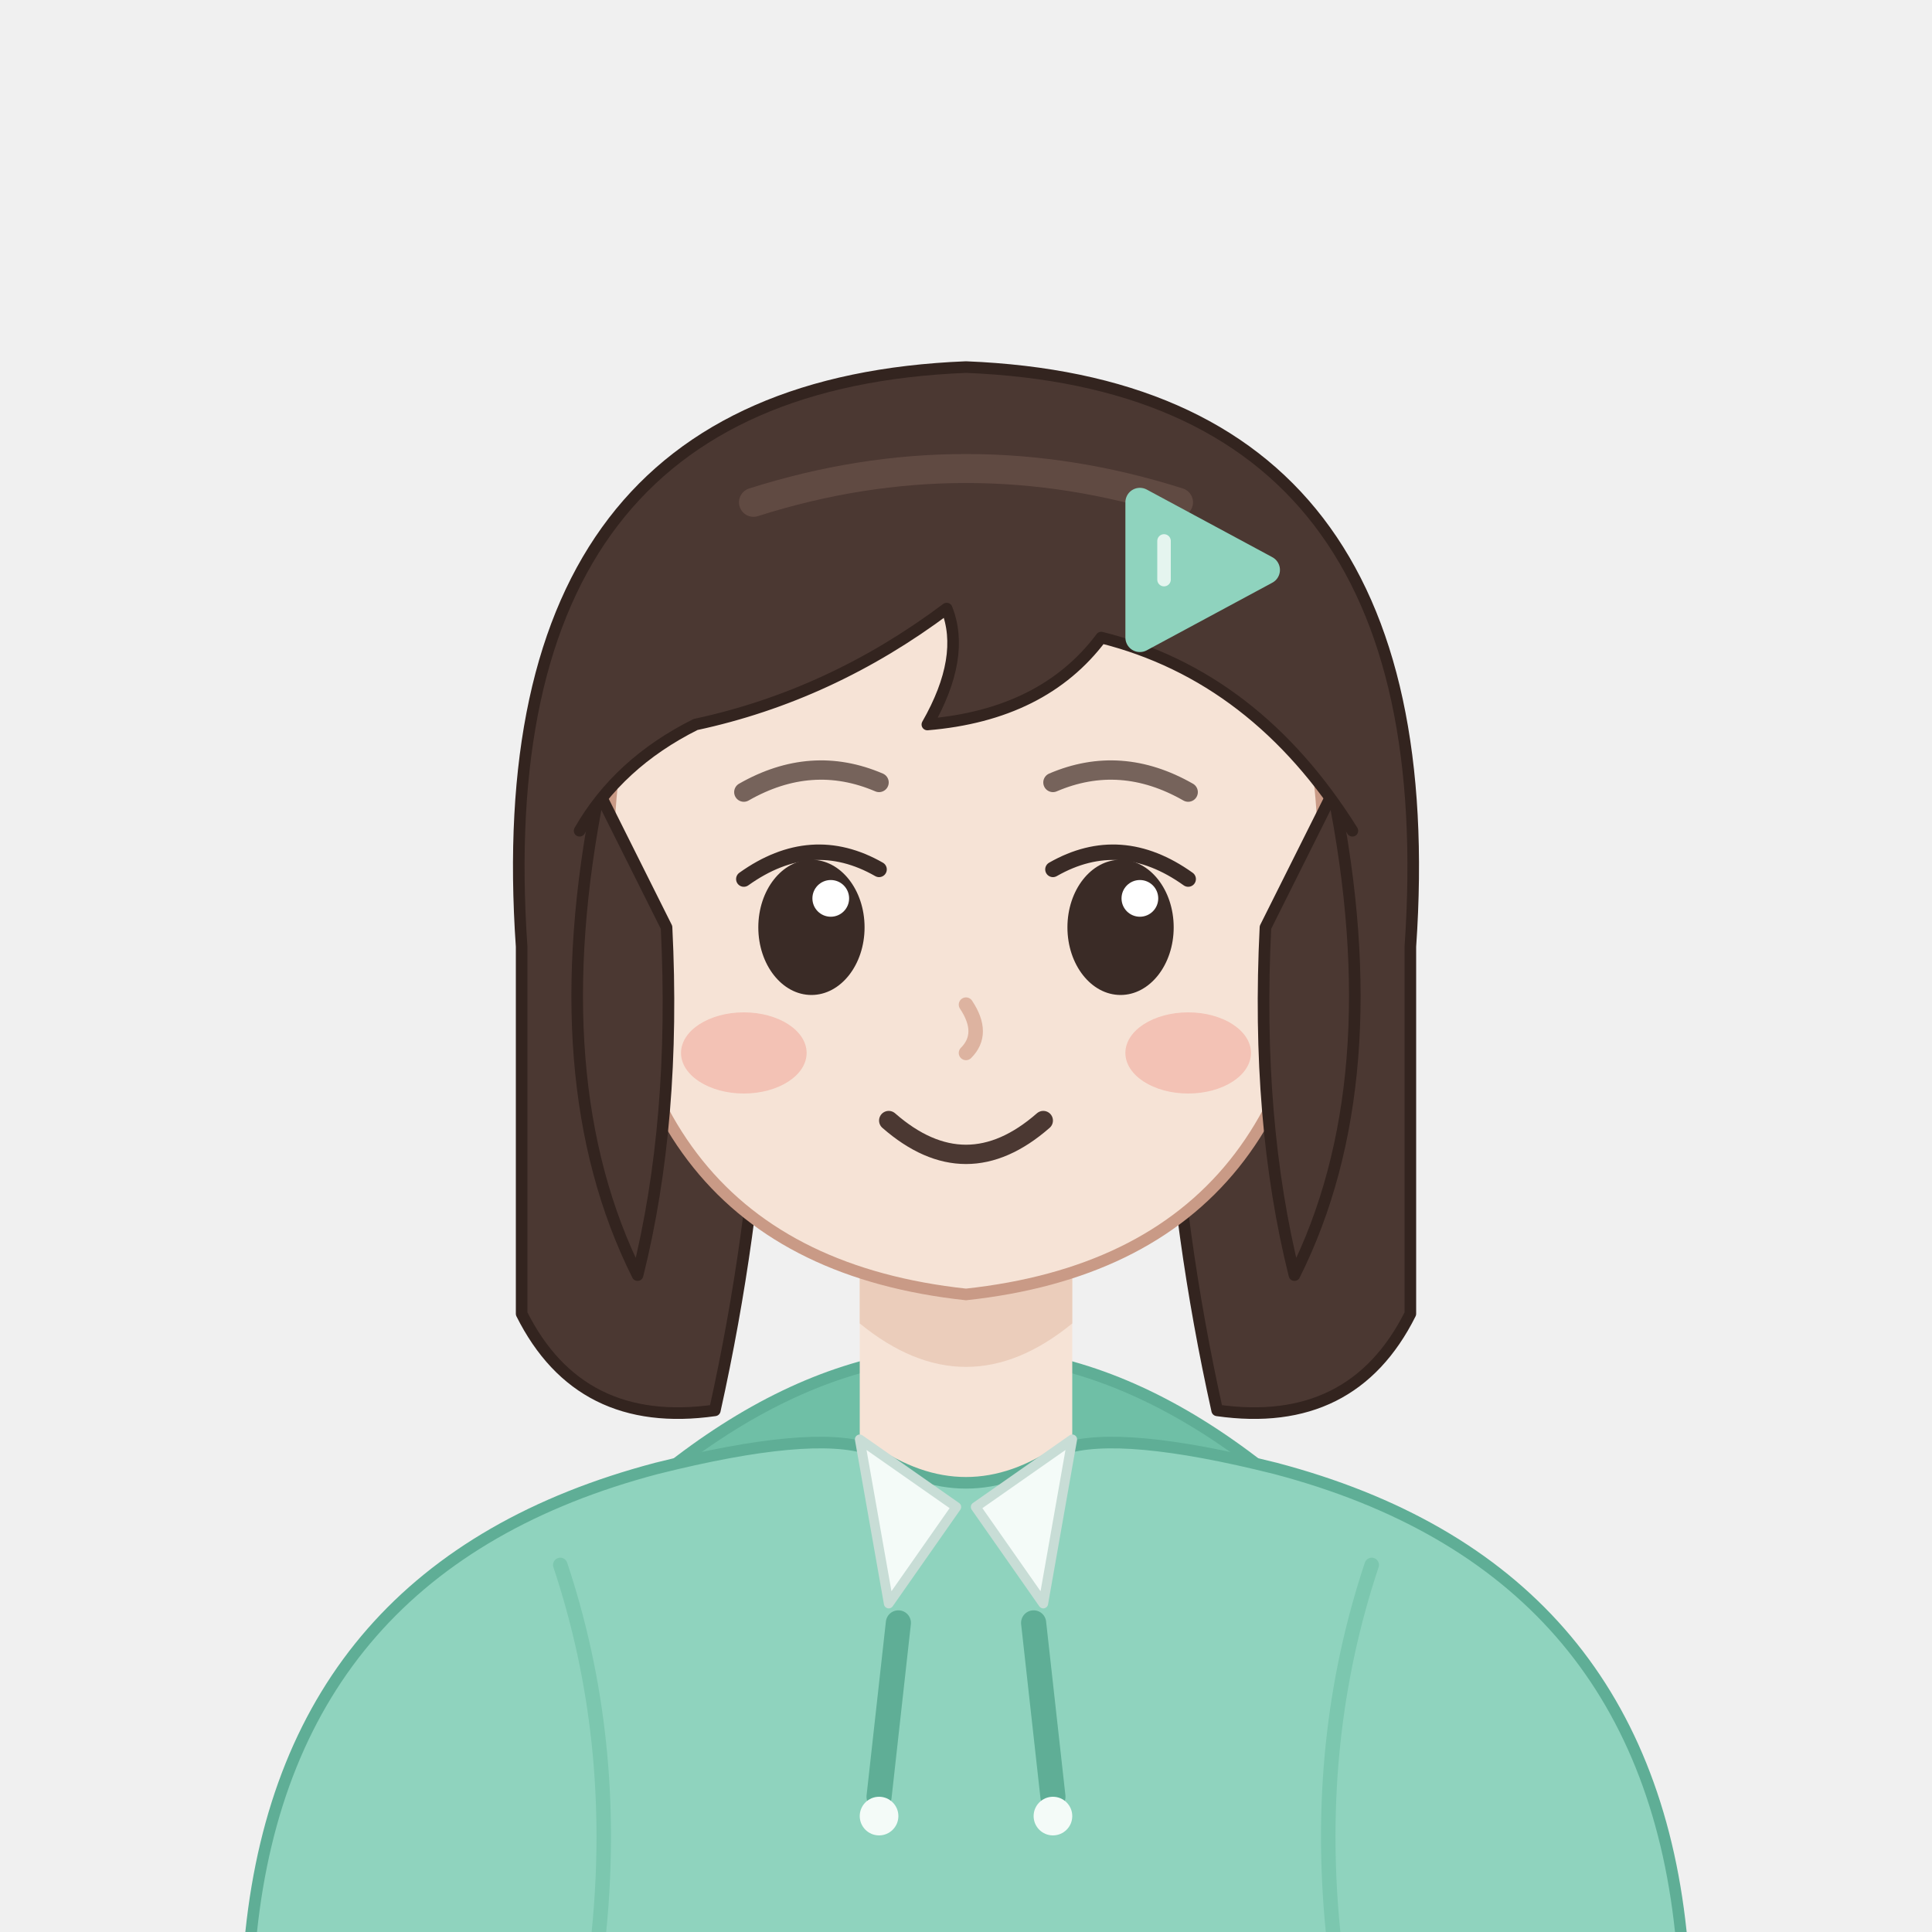
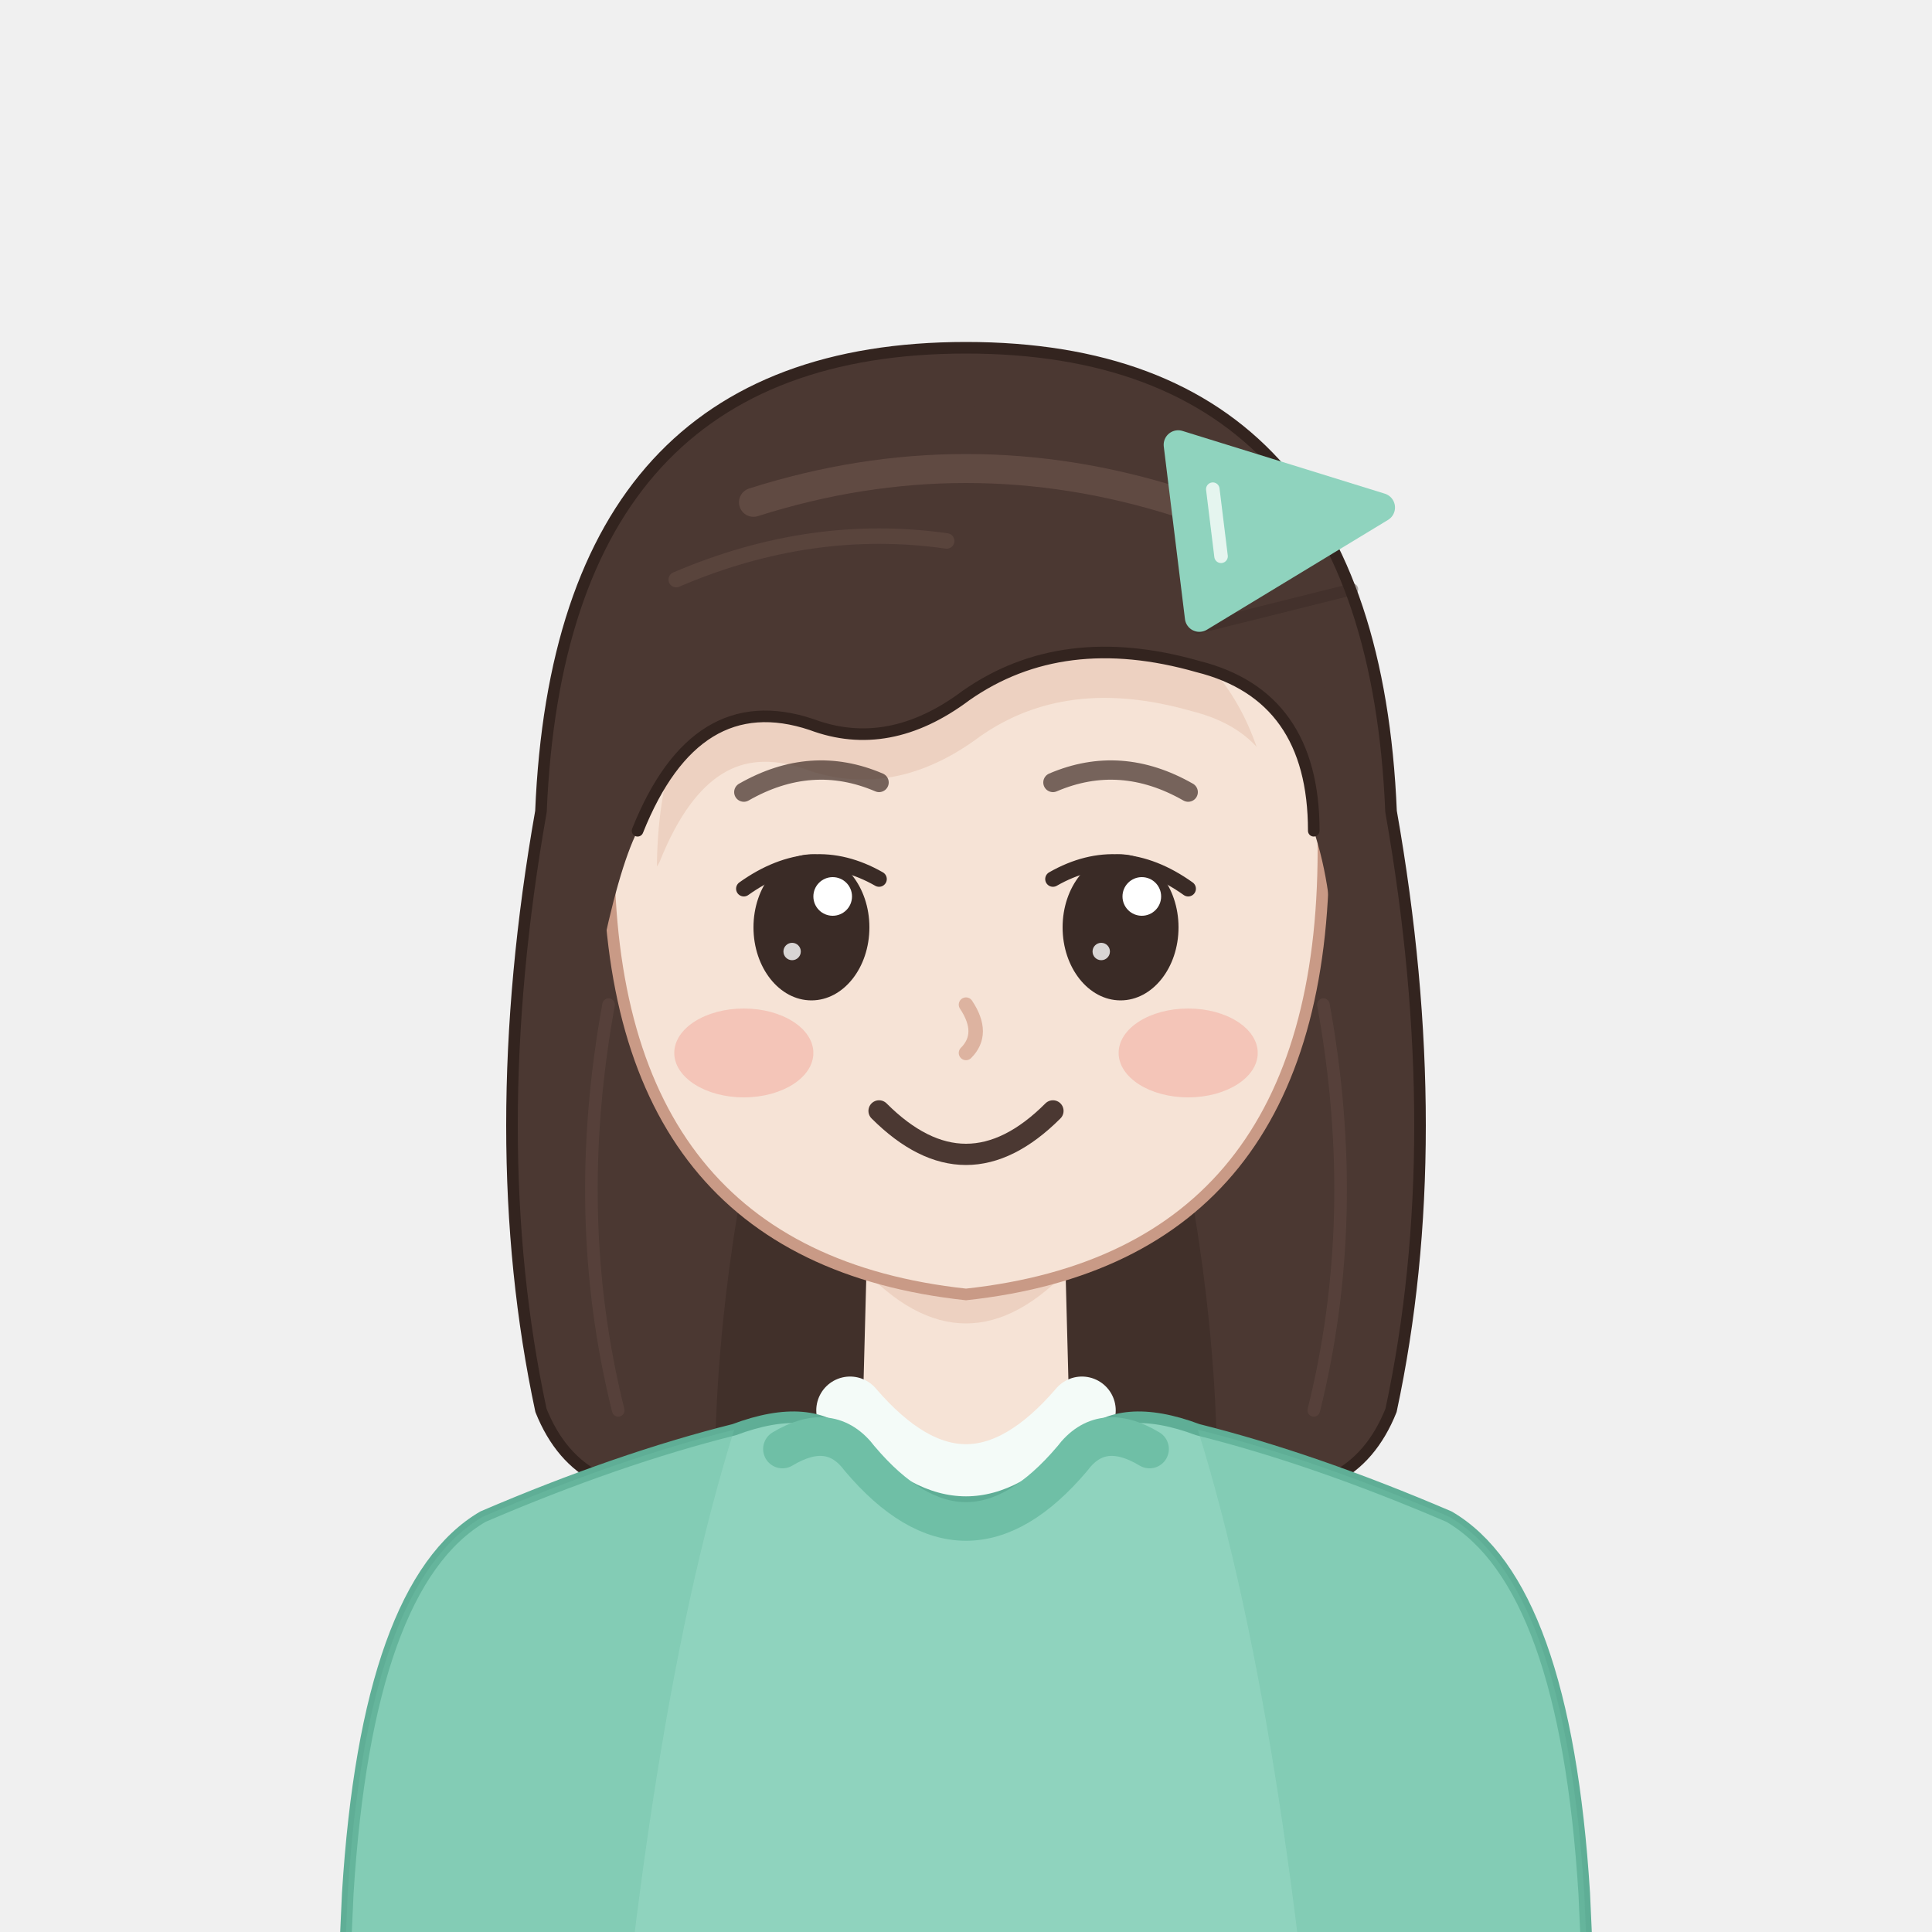
<svg width="400" height="400" viewBox="0 0 200 200">
  <defs>
    <clipPath id="pvClip">
      <path d="M116 60 L116 82 L134 71 Z" />
    </clipPath>
    <clipPath id="pvClipF">
-       <path d="M118 52 L118 66 L131 59 Z" />
+       <path d="M123 45 L123 63 L143 54 Z" />
    </clipPath>
  </defs>
-   <path d="M50 172 Q100 108 150 172 Z" fill="#6FBFA6" stroke="#5FAE96" stroke-width="1.2" />
-   <path d="M54 98 Q50 40 100 38 Q150 40 146 98 L146 136 Q140 148 126 146 Q122 128 121 110 L79 110 Q78 128 74 146 Q60 148 54 136 Z" fill="#4B3832" stroke="#33241F" stroke-width="1.2" stroke-linejoin="round" />
-   <rect x="89" y="122" width="22" height="34" rx="6" fill="#F6E3D6" />
-   <path d="M89 128 Q100 139 111 128 L111 137 Q100 146 89 137 Z" fill="#EBCDBB" />
-   <path d="M22 240 L26 200 Q30 162 68 152 Q84 148 90 150 Q100 157 110 150 Q116 148 132 152 Q170 162 174 200 L178 240 Z" fill="#8FD3BE" stroke="#5FAE96" stroke-width="1.2" stroke-linejoin="round" />
-   <path d="M58 162 Q64 180 62 200 L61 240" stroke="#7CC7AF" stroke-width="1.5" fill="none" stroke-linecap="round" />
-   <path d="M142 162 Q136 180 138 200 L139 240" stroke="#7CC7AF" stroke-width="1.5" fill="none" stroke-linecap="round" />
-   <path d="M89 149 L99 156 L92 166 Z" fill="#F4FBF8" stroke="#C8DDD6" stroke-width="1" stroke-linejoin="round" />
-   <path d="M111 149 L101 156 L108 166 Z" fill="#F4FBF8" stroke="#C8DDD6" stroke-width="1" stroke-linejoin="round" />
-   <path d="M93 168 L91 186" stroke="#5FAE96" stroke-width="2.6" stroke-linecap="round" />
-   <path d="M107 168 L109 186" stroke="#5FAE96" stroke-width="2.6" stroke-linecap="round" />
-   <circle cx="91" cy="188" r="2" fill="#F4FBF8" />
-   <circle cx="109" cy="188" r="2" fill="#F4FBF8" />
+   <g>
+     <path d="M100 36 Q58 36 56 84 Q50 118 56 146 Q60 156 72 154 L128 154 Q140 156 144 146 Q150 118 144 84 Q142 36 100 36 Z" fill="#4B3832" stroke="#33241F" stroke-width="1.2" stroke-linejoin="round" />
+     <path d="M80 108 Q74 132 74 153 L126 153 Q126 132 120 108 Q100 116 80 108 Z" fill="#33241F" opacity="0.4" />
+     <path d="M63 104 Q59 126 64 146" stroke="#6A5149" stroke-width="1.3" fill="none" stroke-linecap="round" opacity="0.35" />
+     <path d="M137 104 Q141 126 136 146" stroke="#6A5149" stroke-width="1.3" fill="none" stroke-linecap="round" opacity="0.35" />
+   </g>
+   <path d="M90 120 L110 120 L111 158 L89 158 Z" fill="#F6E3D6" />
+   <path d="M89 126 Q100 138 111 126 L111 131 Q100 143 89 131 Z" fill="#EBCDBB" opacity="0.8" />
+   <path d="M88 146 Q100 160 112 146" stroke="#F4FBF8" stroke-width="7" fill="none" stroke-linecap="round" />
+   <path d="M34 240 L36 196 Q38 164 50 157 Q64 151 76 148 Q84 145 88 149 Q100 162 112 149 Q116 145 124 148 Q136 151 150 157 Q162 164 164 196 L166 240 Z" fill="#8FD3BE" stroke="#5FAE96" stroke-width="1.2" stroke-linejoin="round" />
+   <path d="M36 196 Q38 164 50 157 Q64 151 76 148 Q66 180 62 240 L34 240 Z" fill="#6FBFA6" opacity="0.38" />
+   <path d="M164 196 Q162 164 150 157 Q136 151 124 148 Q134 180 138 240 L166 240 Z" fill="#6FBFA6" opacity="0.38" />
+   <path d="M81 150 Q86 147 89 151 Q100 164 111 151 Q114 147 119 150" stroke="#6FBFA6" stroke-width="4" fill="none" stroke-linecap="round" stroke-linejoin="round" />
  <path d="M63 88 Q63 130 100 134 Q137 130 137 88 Q137 52 100 52 Q63 52 63 88 Z" fill="#F6E3D6" stroke="#C99A86" stroke-width="1.2" />
-   <path d="M62 82 Q56 112 66 132 Q70 116 69 96 Z" fill="#4B3832" stroke="#33241F" stroke-width="1.2" stroke-linejoin="round" />
-   <path d="M138 82 Q144 112 134 132 Q130 116 131 96 Z" fill="#4B3832" stroke="#33241F" stroke-width="1.2" stroke-linejoin="round" />
-   <path d="M60 86 Q58 44 100 42 Q142 44 140 86 Q130 70 114 66 Q108 74 96 75 Q100 68 98 63 Q86 72 72 75 Q64 79 60 86 Z" fill="#4B3832" />
-   <path d="M140 86 Q130 70 114 66 Q108 74 96 75 Q100 68 98 63 Q86 72 72 75 Q64 79 60 86" fill="none" stroke="#33241F" stroke-width="1.2" stroke-linejoin="round" stroke-linecap="round" />
+   <clipPath id="faceClipF">
+     <path d="M68 88 Q68 126 100 130 Q132 126 132 88 Q132 58 100 58 Q68 58 68 88 Z" />
+   </clipPath>
+   <path d="M62 100 Q56 44 100 42 Q144 44 138 100 Q138 92 136 86 Q136 72 124 69 Q110 65 100 72 Q92 78 84 75 Q72 71 66 86 Q64 90 62 100 Z" fill="#4B3832" />
  <path d="M78 52 Q100 45 122 52" stroke="#6A5149" stroke-width="3" fill="none" stroke-linecap="round" opacity="0.7" />
-   <path d="M118 52 L118 66 L131 59 Z" fill="#8FD3BE" stroke="#8FD3BE" stroke-width="3" stroke-linejoin="round" />
-   <path d="M120.5 56 L120.5 60" stroke="#F4FBF8" stroke-width="1.4" stroke-linecap="round" opacity="0.85" />
+   <path d="M70 60 Q84 54 98 56" stroke="#6A5149" stroke-width="1.6" fill="none" stroke-linecap="round" opacity="0.45" />
+   <g>
+     <path d="M136 86 Q136 72 124 69 Q110 65 100 72 Q92 78 84 75 Q72 71 66 86" fill="none" stroke="#EBCDBB" stroke-width="5" stroke-linejoin="round" stroke-linecap="round" opacity="0.8" transform="translate(0 2.2)" clip-path="url(#faceClipF)" />
+     <path d="M140 92 Q138 88 136 86 Q136 72 124 69 Q110 65 100 72 Q92 78 84 75 Q72 71 66 86 Q64 88 60 92 L66 66 L134 66 Z" fill="#4B3832" />
+     <path d="M136 86 Q136 72 124 69 Q110 65 100 72 Q92 78 84 75 Q72 71 66 86" fill="none" stroke="#33241F" stroke-width="1.2" stroke-linejoin="round" stroke-linecap="round" />
+     <path d="M124 65 L140 61" stroke="#33241F" stroke-width="1.2" stroke-linecap="round" opacity="0.35" />
+     <g transform="rotate(-7 131 54)">
+       <path d="M123 45 L123 63 L143 54 Z" fill="#8FD3BE" stroke="#8FD3BE" stroke-width="3" stroke-linejoin="round" />
+       <path d="M126 50 L126 57" stroke="#F4FBF8" stroke-width="1.4" stroke-linecap="round" opacity="0.85" />
+     </g>
+   </g>
  <path d="M77 82 Q84 78 91 81" stroke="#4B3832" stroke-width="2" fill="none" stroke-linecap="round" opacity="0.75" />
  <path d="M109 81 Q116 78 123 82" stroke="#4B3832" stroke-width="2" fill="none" stroke-linecap="round" opacity="0.75" />
-   <ellipse cx="84" cy="96" rx="5.5" ry="7" fill="#3A2B26" />
-   <ellipse cx="116" cy="96" rx="5.5" ry="7" fill="#3A2B26" />
-   <circle cx="86" cy="93" r="1.9" fill="#FFFFFF" />
-   <circle cx="118" cy="93" r="1.9" fill="#FFFFFF" />
-   <path d="M77 91 Q84 86 91 90" stroke="#3A2B26" stroke-width="1.6" fill="none" stroke-linecap="round" />
-   <path d="M109 90 Q116 86 123 91" stroke="#3A2B26" stroke-width="1.6" fill="none" stroke-linecap="round" />
-   <ellipse cx="77" cy="109" rx="6.5" ry="4.2" fill="#F2B3A6" opacity="0.7" />
-   <ellipse cx="123" cy="109" rx="6.5" ry="4.2" fill="#F2B3A6" opacity="0.7" />
+   <ellipse cx="84" cy="96" rx="6" ry="7.56" fill="#3A2B26" />
+   <ellipse cx="116" cy="96" rx="6" ry="7.56" fill="#3A2B26" />
+   <circle cx="86.2" cy="92.8" r="2" fill="#FFFFFF" />
+   <circle cx="118.2" cy="92.8" r="2" fill="#FFFFFF" />
+   <circle cx="82" cy="98.5" r="0.9" fill="#FFFFFF" opacity="0.8" />
+   <circle cx="114" cy="98.5" r="0.9" fill="#FFFFFF" opacity="0.8" />
+   <path d="M77 92 Q84 87 91 91" stroke="#3A2B26" stroke-width="1.6" fill="none" stroke-linecap="round" />
+   <path d="M109 91 Q116 87 123 92" stroke="#3A2B26" stroke-width="1.6" fill="none" stroke-linecap="round" />
+   <ellipse cx="77" cy="109" rx="7.2" ry="4.6" fill="#F2B3A6" opacity="0.62" />
+   <ellipse cx="123" cy="109" rx="7.2" ry="4.6" fill="#F2B3A6" opacity="0.62" />
  <path d="M100 104 Q102 107 100 109" stroke="#DDB3A0" stroke-width="1.5" fill="none" stroke-linecap="round" />
-   <path d="M92 116 Q100 123 108 116" stroke="#4B3832" stroke-width="2" fill="none" stroke-linecap="round" />
+   <path d="M91 115 Q100 124 109 115" stroke="#4B3832" stroke-width="2.2" fill="none" stroke-linecap="round" />
</svg>
